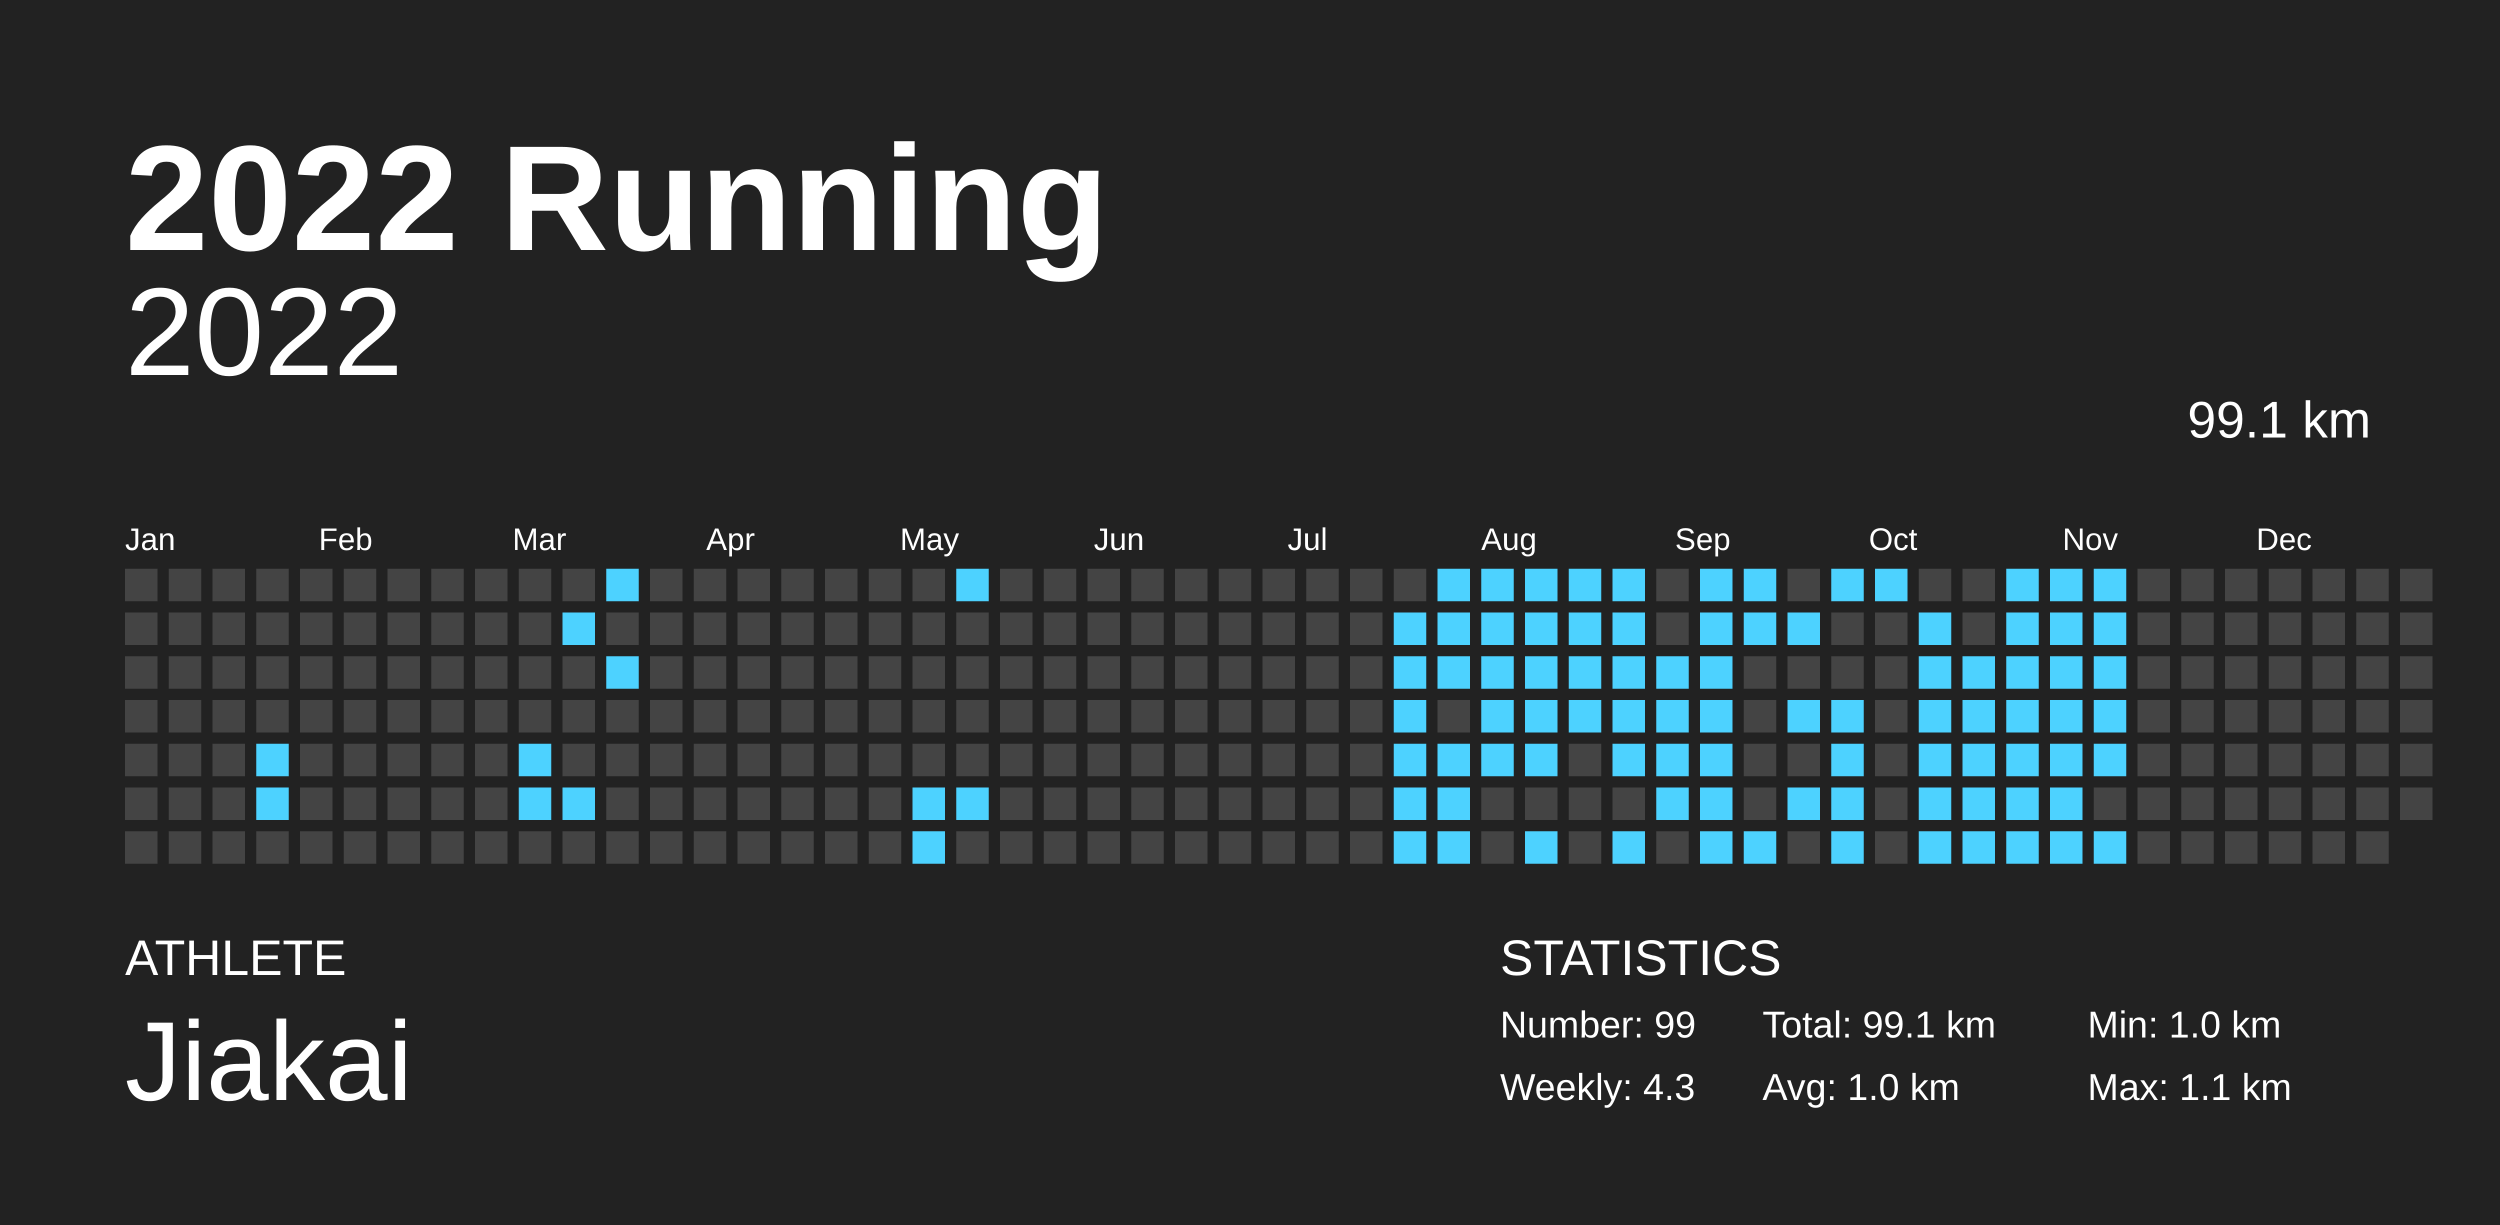
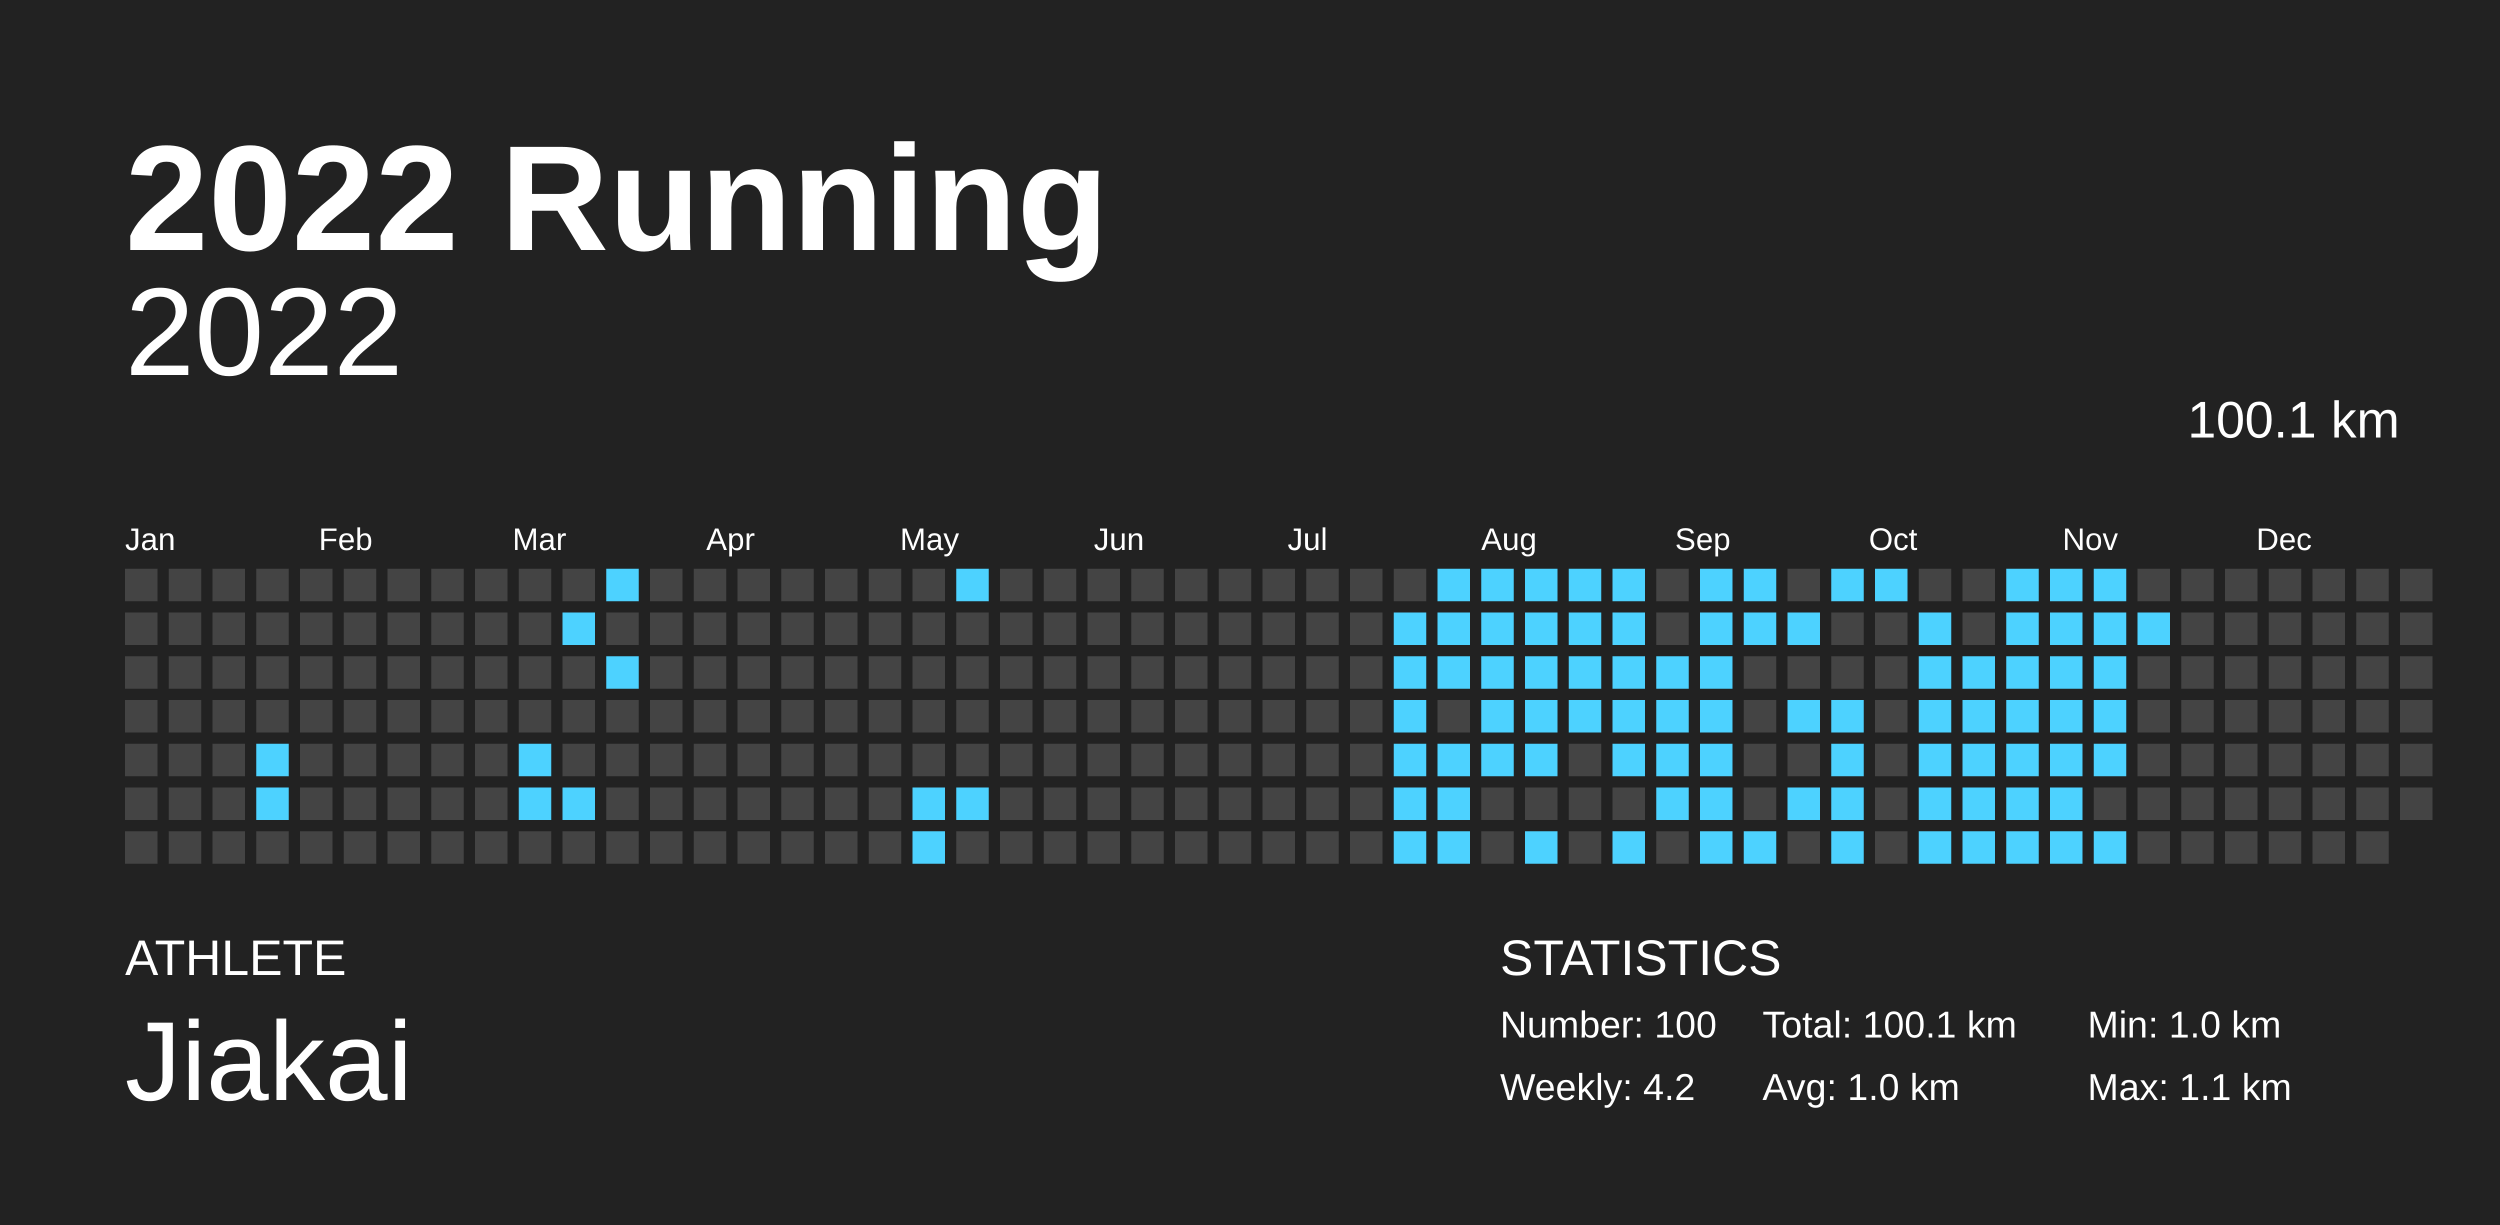
<svg xmlns="http://www.w3.org/2000/svg" baseProfile="full" height="98mm" version="1.1" viewBox="0,0,200,98" width="200mm">
  <defs />
  <rect fill="#222222" height="98" width="200" x="0" y="0" />
  <text fill="#FFFFFF" style="font-size:12px; font-family:Arial; font-weight:bold;" x="10" y="20">2022 Running</text>
  <text fill="#FFFFFF" style="font-size:4px; font-family:Arial" x="10" y="78">ATHLETE</text>
  <text fill="#FFFFFF" style="font-size:9px; font-family:Arial" x="10" y="88">Jiakai</text>
  <text fill="#FFFFFF" style="font-size:4px; font-family:Arial" x="120" y="78">STATISTICS</text>
-   <text fill="#FFFFFF" style="font-size:3px; font-family:Arial" x="120" y="83">Number: 99</text>
-   <text fill="#FFFFFF" style="font-size:3px; font-family:Arial" x="120" y="88">Weekly: 4.3</text>
-   <text fill="#FFFFFF" style="font-size:3px; font-family:Arial" x="141" y="83">Total: 99.1 km</text>
+   <text fill="#FFFFFF" style="font-size:3px; font-family:Arial" x="120" y="83">Number: 100</text>
+   <text fill="#FFFFFF" style="font-size:3px; font-family:Arial" x="120" y="88">Weekly: 4.2</text>
+   <text fill="#FFFFFF" style="font-size:3px; font-family:Arial" x="141" y="83">Total: 100.1 km</text>
  <text fill="#FFFFFF" style="font-size:3px; font-family:Arial" x="141" y="88">Avg: 1.0 km</text>
  <text fill="#FFFFFF" style="font-size:3px; font-family:Arial" x="167" y="83">Min: 1.0 km</text>
  <text fill="#FFFFFF" style="font-size:3px; font-family:Arial" x="167" y="88">Max: 1.1 km</text>
  <text alignment-baseline="hanging" fill="#FFFFFF" style="font-size:10.0px; font-family:Arial;" x="10" y="30">2022</text>
-   <text alignment-baseline="hanging" fill="#FFFFFF" style="font-size:4.125px; font-family:Arial;" x="175" y="35">99.1 km</text>
+   <text alignment-baseline="hanging" fill="#FFFFFF" style="font-size:4.125px; font-family:Arial;" x="175" y="35">100.1 km</text>
  <text fill="#FFFFFF" style="font-size:2.5px; font-family:Arial" x="10.0" y="44">Jan</text>
  <text fill="#FFFFFF" style="font-size:2.5px; font-family:Arial" x="25.5" y="44">Feb</text>
  <text fill="#FFFFFF" style="font-size:2.5px; font-family:Arial" x="41.0" y="44">Mar</text>
  <text fill="#FFFFFF" style="font-size:2.5px; font-family:Arial" x="56.5" y="44">Apr</text>
  <text fill="#FFFFFF" style="font-size:2.5px; font-family:Arial" x="72.0" y="44">May</text>
  <text fill="#FFFFFF" style="font-size:2.5px; font-family:Arial" x="87.5" y="44">Jun</text>
  <text fill="#FFFFFF" style="font-size:2.5px; font-family:Arial" x="103.0" y="44">Jul</text>
  <text fill="#FFFFFF" style="font-size:2.5px; font-family:Arial" x="118.5" y="44">Aug</text>
  <text fill="#FFFFFF" style="font-size:2.5px; font-family:Arial" x="134.0" y="44">Sep</text>
  <text fill="#FFFFFF" style="font-size:2.5px; font-family:Arial" x="149.5" y="44">Oct</text>
  <text fill="#FFFFFF" style="font-size:2.5px; font-family:Arial" x="165.0" y="44">Nov</text>
  <text fill="#FFFFFF" style="font-size:2.5px; font-family:Arial" x="180.5" y="44">Dec</text>
  <rect fill="#444444" height="2.6" width="2.6" x="10.0" y="45.5" />
  <rect fill="#444444" height="2.6" width="2.6" x="10.0" y="49.0" />
  <rect fill="#444444" height="2.6" width="2.6" x="10.0" y="52.5" />
  <rect fill="#444444" height="2.6" width="2.6" x="10.0" y="56.0" />
  <rect fill="#444444" height="2.6" width="2.6" x="10.0" y="59.5" />
  <rect fill="#444444" height="2.6" width="2.6" x="10.0" y="63.0" />
  <rect fill="#444444" height="2.6" width="2.6" x="10.0" y="66.5" />
  <rect fill="#444444" height="2.6" width="2.6" x="13.5" y="45.5" />
  <rect fill="#444444" height="2.6" width="2.6" x="13.5" y="49.0" />
  <rect fill="#444444" height="2.6" width="2.6" x="13.5" y="52.5" />
  <rect fill="#444444" height="2.6" width="2.6" x="13.5" y="56.0" />
  <rect fill="#444444" height="2.6" width="2.6" x="13.5" y="59.5" />
  <rect fill="#444444" height="2.6" width="2.6" x="13.5" y="63.0" />
  <rect fill="#444444" height="2.6" width="2.6" x="13.5" y="66.5" />
  <rect fill="#444444" height="2.6" width="2.6" x="17.0" y="45.5" />
  <rect fill="#444444" height="2.6" width="2.6" x="17.0" y="49.0" />
  <rect fill="#444444" height="2.6" width="2.6" x="17.0" y="52.5" />
  <rect fill="#444444" height="2.6" width="2.6" x="17.0" y="56.0" />
  <rect fill="#444444" height="2.6" width="2.6" x="17.0" y="59.5" />
  <rect fill="#444444" height="2.6" width="2.6" x="17.0" y="63.0" />
  <rect fill="#444444" height="2.6" width="2.6" x="17.0" y="66.5" />
  <rect fill="#444444" height="2.6" width="2.6" x="20.5" y="45.5" />
  <rect fill="#444444" height="2.6" width="2.6" x="20.5" y="49.0" />
  <rect fill="#444444" height="2.6" width="2.6" x="20.5" y="52.5" />
  <rect fill="#444444" height="2.6" width="2.6" x="20.5" y="56.0" />
  <rect fill="#4dd2ff" height="2.6" width="2.6" x="20.5" y="59.5" />
  <rect fill="#4dd2ff" height="2.6" width="2.6" x="20.5" y="63.0" />
  <rect fill="#444444" height="2.6" width="2.6" x="20.5" y="66.5" />
  <rect fill="#444444" height="2.6" width="2.6" x="24.0" y="45.5" />
  <rect fill="#444444" height="2.6" width="2.6" x="24.0" y="49.0" />
  <rect fill="#444444" height="2.6" width="2.6" x="24.0" y="52.5" />
  <rect fill="#444444" height="2.6" width="2.6" x="24.0" y="56.0" />
  <rect fill="#444444" height="2.6" width="2.6" x="24.0" y="59.5" />
  <rect fill="#444444" height="2.6" width="2.6" x="24.0" y="63.0" />
  <rect fill="#444444" height="2.6" width="2.6" x="24.0" y="66.5" />
  <rect fill="#444444" height="2.6" width="2.6" x="27.5" y="45.5" />
  <rect fill="#444444" height="2.6" width="2.6" x="27.5" y="49.0" />
  <rect fill="#444444" height="2.6" width="2.6" x="27.5" y="52.5" />
  <rect fill="#444444" height="2.6" width="2.6" x="27.5" y="56.0" />
  <rect fill="#444444" height="2.6" width="2.6" x="27.5" y="59.5" />
  <rect fill="#444444" height="2.6" width="2.6" x="27.5" y="63.0" />
  <rect fill="#444444" height="2.6" width="2.6" x="27.5" y="66.5" />
  <rect fill="#444444" height="2.6" width="2.6" x="31.0" y="45.5" />
  <rect fill="#444444" height="2.6" width="2.6" x="31.0" y="49.0" />
  <rect fill="#444444" height="2.6" width="2.6" x="31.0" y="52.5" />
  <rect fill="#444444" height="2.6" width="2.6" x="31.0" y="56.0" />
  <rect fill="#444444" height="2.6" width="2.6" x="31.0" y="59.5" />
  <rect fill="#444444" height="2.6" width="2.6" x="31.0" y="63.0" />
  <rect fill="#444444" height="2.6" width="2.6" x="31.0" y="66.5" />
  <rect fill="#444444" height="2.6" width="2.6" x="34.5" y="45.5" />
  <rect fill="#444444" height="2.6" width="2.6" x="34.5" y="49.0" />
  <rect fill="#444444" height="2.6" width="2.6" x="34.5" y="52.5" />
  <rect fill="#444444" height="2.6" width="2.6" x="34.5" y="56.0" />
  <rect fill="#444444" height="2.6" width="2.6" x="34.5" y="59.5" />
  <rect fill="#444444" height="2.6" width="2.6" x="34.5" y="63.0" />
  <rect fill="#444444" height="2.6" width="2.6" x="34.5" y="66.5" />
  <rect fill="#444444" height="2.6" width="2.6" x="38.0" y="45.5" />
  <rect fill="#444444" height="2.6" width="2.6" x="38.0" y="49.0" />
  <rect fill="#444444" height="2.6" width="2.6" x="38.0" y="52.5" />
  <rect fill="#444444" height="2.6" width="2.6" x="38.0" y="56.0" />
  <rect fill="#444444" height="2.6" width="2.6" x="38.0" y="59.5" />
  <rect fill="#444444" height="2.6" width="2.6" x="38.0" y="63.0" />
  <rect fill="#444444" height="2.6" width="2.6" x="38.0" y="66.5" />
  <rect fill="#444444" height="2.6" width="2.6" x="41.5" y="45.5" />
  <rect fill="#444444" height="2.6" width="2.6" x="41.5" y="49.0" />
  <rect fill="#444444" height="2.6" width="2.6" x="41.5" y="52.5" />
  <rect fill="#444444" height="2.6" width="2.6" x="41.5" y="56.0" />
  <rect fill="#4dd2ff" height="2.6" width="2.6" x="41.5" y="59.5" />
  <rect fill="#4dd2ff" height="2.6" width="2.6" x="41.5" y="63.0" />
  <rect fill="#444444" height="2.6" width="2.6" x="41.5" y="66.5" />
  <rect fill="#444444" height="2.6" width="2.6" x="45.0" y="45.5" />
  <rect fill="#4dd2ff" height="2.6" width="2.6" x="45.0" y="49.0" />
  <rect fill="#444444" height="2.6" width="2.6" x="45.0" y="52.5" />
  <rect fill="#444444" height="2.6" width="2.6" x="45.0" y="56.0" />
  <rect fill="#444444" height="2.6" width="2.6" x="45.0" y="59.5" />
  <rect fill="#4dd2ff" height="2.6" width="2.6" x="45.0" y="63.0" />
  <rect fill="#444444" height="2.6" width="2.6" x="45.0" y="66.5" />
  <rect fill="#4dd2ff" height="2.6" width="2.6" x="48.5" y="45.5" />
  <rect fill="#444444" height="2.6" width="2.6" x="48.5" y="49.0" />
  <rect fill="#4dd2ff" height="2.6" width="2.6" x="48.5" y="52.5" />
  <rect fill="#444444" height="2.6" width="2.6" x="48.5" y="56.0" />
  <rect fill="#444444" height="2.6" width="2.6" x="48.5" y="59.5" />
  <rect fill="#444444" height="2.6" width="2.6" x="48.5" y="63.0" />
  <rect fill="#444444" height="2.6" width="2.6" x="48.5" y="66.5" />
  <rect fill="#444444" height="2.6" width="2.6" x="52.0" y="45.5" />
  <rect fill="#444444" height="2.6" width="2.6" x="52.0" y="49.0" />
  <rect fill="#444444" height="2.6" width="2.6" x="52.0" y="52.5" />
  <rect fill="#444444" height="2.6" width="2.6" x="52.0" y="56.0" />
  <rect fill="#444444" height="2.6" width="2.6" x="52.0" y="59.5" />
  <rect fill="#444444" height="2.6" width="2.6" x="52.0" y="63.0" />
  <rect fill="#444444" height="2.6" width="2.6" x="52.0" y="66.5" />
  <rect fill="#444444" height="2.6" width="2.6" x="55.5" y="45.5" />
  <rect fill="#444444" height="2.6" width="2.6" x="55.5" y="49.0" />
  <rect fill="#444444" height="2.6" width="2.6" x="55.5" y="52.5" />
  <rect fill="#444444" height="2.6" width="2.6" x="55.5" y="56.0" />
  <rect fill="#444444" height="2.6" width="2.6" x="55.5" y="59.5" />
  <rect fill="#444444" height="2.6" width="2.6" x="55.5" y="63.0" />
  <rect fill="#444444" height="2.6" width="2.6" x="55.5" y="66.5" />
  <rect fill="#444444" height="2.6" width="2.6" x="59.0" y="45.5" />
  <rect fill="#444444" height="2.6" width="2.6" x="59.0" y="49.0" />
  <rect fill="#444444" height="2.6" width="2.6" x="59.0" y="52.5" />
  <rect fill="#444444" height="2.6" width="2.6" x="59.0" y="56.0" />
  <rect fill="#444444" height="2.6" width="2.6" x="59.0" y="59.5" />
  <rect fill="#444444" height="2.6" width="2.6" x="59.0" y="63.0" />
  <rect fill="#444444" height="2.6" width="2.6" x="59.0" y="66.5" />
  <rect fill="#444444" height="2.6" width="2.6" x="62.5" y="45.5" />
  <rect fill="#444444" height="2.6" width="2.6" x="62.5" y="49.0" />
  <rect fill="#444444" height="2.6" width="2.6" x="62.5" y="52.5" />
  <rect fill="#444444" height="2.6" width="2.6" x="62.5" y="56.0" />
  <rect fill="#444444" height="2.6" width="2.6" x="62.5" y="59.5" />
  <rect fill="#444444" height="2.6" width="2.6" x="62.5" y="63.0" />
  <rect fill="#444444" height="2.6" width="2.6" x="62.5" y="66.5" />
  <rect fill="#444444" height="2.6" width="2.6" x="66.0" y="45.5" />
  <rect fill="#444444" height="2.6" width="2.6" x="66.0" y="49.0" />
  <rect fill="#444444" height="2.6" width="2.6" x="66.0" y="52.5" />
  <rect fill="#444444" height="2.6" width="2.6" x="66.0" y="56.0" />
  <rect fill="#444444" height="2.6" width="2.6" x="66.0" y="59.5" />
  <rect fill="#444444" height="2.6" width="2.6" x="66.0" y="63.0" />
  <rect fill="#444444" height="2.6" width="2.6" x="66.0" y="66.5" />
  <rect fill="#444444" height="2.6" width="2.6" x="69.5" y="45.5" />
  <rect fill="#444444" height="2.6" width="2.6" x="69.5" y="49.0" />
  <rect fill="#444444" height="2.6" width="2.6" x="69.5" y="52.5" />
  <rect fill="#444444" height="2.6" width="2.6" x="69.5" y="56.0" />
  <rect fill="#444444" height="2.6" width="2.6" x="69.5" y="59.5" />
  <rect fill="#444444" height="2.6" width="2.6" x="69.5" y="63.0" />
  <rect fill="#444444" height="2.6" width="2.6" x="69.5" y="66.5" />
  <rect fill="#444444" height="2.6" width="2.6" x="73.0" y="45.5" />
  <rect fill="#444444" height="2.6" width="2.6" x="73.0" y="49.0" />
  <rect fill="#444444" height="2.6" width="2.6" x="73.0" y="52.5" />
  <rect fill="#444444" height="2.6" width="2.6" x="73.0" y="56.0" />
  <rect fill="#444444" height="2.6" width="2.6" x="73.0" y="59.5" />
  <rect fill="#4dd2ff" height="2.6" width="2.6" x="73.0" y="63.0" />
  <rect fill="#4dd2ff" height="2.6" width="2.6" x="73.0" y="66.5" />
  <rect fill="#4dd2ff" height="2.6" width="2.6" x="76.5" y="45.5" />
  <rect fill="#444444" height="2.6" width="2.6" x="76.5" y="49.0" />
  <rect fill="#444444" height="2.6" width="2.6" x="76.5" y="52.5" />
  <rect fill="#444444" height="2.6" width="2.6" x="76.5" y="56.0" />
  <rect fill="#444444" height="2.6" width="2.6" x="76.5" y="59.5" />
  <rect fill="#4dd2ff" height="2.6" width="2.6" x="76.5" y="63.0" />
  <rect fill="#444444" height="2.6" width="2.6" x="76.5" y="66.5" />
  <rect fill="#444444" height="2.6" width="2.6" x="80.0" y="45.5" />
  <rect fill="#444444" height="2.6" width="2.6" x="80.0" y="49.0" />
  <rect fill="#444444" height="2.6" width="2.6" x="80.0" y="52.5" />
  <rect fill="#444444" height="2.6" width="2.6" x="80.0" y="56.0" />
  <rect fill="#444444" height="2.6" width="2.6" x="80.0" y="59.5" />
  <rect fill="#444444" height="2.6" width="2.6" x="80.0" y="63.0" />
  <rect fill="#444444" height="2.6" width="2.6" x="80.0" y="66.5" />
  <rect fill="#444444" height="2.6" width="2.6" x="83.5" y="45.5" />
  <rect fill="#444444" height="2.6" width="2.6" x="83.5" y="49.0" />
  <rect fill="#444444" height="2.6" width="2.6" x="83.5" y="52.5" />
  <rect fill="#444444" height="2.6" width="2.6" x="83.5" y="56.0" />
  <rect fill="#444444" height="2.6" width="2.6" x="83.5" y="59.5" />
  <rect fill="#444444" height="2.6" width="2.6" x="83.5" y="63.0" />
  <rect fill="#444444" height="2.6" width="2.6" x="83.5" y="66.5" />
  <rect fill="#444444" height="2.6" width="2.6" x="87.0" y="45.5" />
  <rect fill="#444444" height="2.6" width="2.6" x="87.0" y="49.0" />
  <rect fill="#444444" height="2.6" width="2.6" x="87.0" y="52.5" />
  <rect fill="#444444" height="2.6" width="2.6" x="87.0" y="56.0" />
  <rect fill="#444444" height="2.6" width="2.6" x="87.0" y="59.5" />
  <rect fill="#444444" height="2.6" width="2.6" x="87.0" y="63.0" />
  <rect fill="#444444" height="2.6" width="2.6" x="87.0" y="66.5" />
  <rect fill="#444444" height="2.6" width="2.6" x="90.5" y="45.5" />
  <rect fill="#444444" height="2.6" width="2.6" x="90.5" y="49.0" />
  <rect fill="#444444" height="2.6" width="2.6" x="90.5" y="52.5" />
  <rect fill="#444444" height="2.6" width="2.6" x="90.5" y="56.0" />
  <rect fill="#444444" height="2.6" width="2.6" x="90.5" y="59.5" />
  <rect fill="#444444" height="2.6" width="2.6" x="90.5" y="63.0" />
  <rect fill="#444444" height="2.6" width="2.6" x="90.5" y="66.5" />
  <rect fill="#444444" height="2.6" width="2.6" x="94.0" y="45.5" />
  <rect fill="#444444" height="2.6" width="2.6" x="94.0" y="49.0" />
  <rect fill="#444444" height="2.6" width="2.6" x="94.0" y="52.5" />
  <rect fill="#444444" height="2.6" width="2.6" x="94.0" y="56.0" />
  <rect fill="#444444" height="2.6" width="2.6" x="94.0" y="59.5" />
  <rect fill="#444444" height="2.6" width="2.6" x="94.0" y="63.0" />
  <rect fill="#444444" height="2.6" width="2.6" x="94.0" y="66.5" />
  <rect fill="#444444" height="2.6" width="2.6" x="97.5" y="45.5" />
  <rect fill="#444444" height="2.6" width="2.6" x="97.5" y="49.0" />
  <rect fill="#444444" height="2.6" width="2.6" x="97.5" y="52.5" />
  <rect fill="#444444" height="2.6" width="2.6" x="97.5" y="56.0" />
  <rect fill="#444444" height="2.6" width="2.6" x="97.5" y="59.5" />
  <rect fill="#444444" height="2.6" width="2.6" x="97.5" y="63.0" />
  <rect fill="#444444" height="2.6" width="2.6" x="97.5" y="66.5" />
  <rect fill="#444444" height="2.6" width="2.6" x="101.0" y="45.5" />
  <rect fill="#444444" height="2.6" width="2.6" x="101.0" y="49.0" />
  <rect fill="#444444" height="2.6" width="2.6" x="101.0" y="52.5" />
  <rect fill="#444444" height="2.6" width="2.6" x="101.0" y="56.0" />
  <rect fill="#444444" height="2.6" width="2.6" x="101.0" y="59.5" />
  <rect fill="#444444" height="2.6" width="2.6" x="101.0" y="63.0" />
  <rect fill="#444444" height="2.6" width="2.6" x="101.0" y="66.5" />
  <rect fill="#444444" height="2.6" width="2.6" x="104.5" y="45.5" />
  <rect fill="#444444" height="2.6" width="2.6" x="104.5" y="49.0" />
  <rect fill="#444444" height="2.6" width="2.6" x="104.5" y="52.5" />
  <rect fill="#444444" height="2.6" width="2.6" x="104.5" y="56.0" />
  <rect fill="#444444" height="2.6" width="2.6" x="104.5" y="59.5" />
  <rect fill="#444444" height="2.6" width="2.6" x="104.5" y="63.0" />
  <rect fill="#444444" height="2.6" width="2.6" x="104.5" y="66.5" />
  <rect fill="#444444" height="2.6" width="2.6" x="108.0" y="45.5" />
  <rect fill="#444444" height="2.6" width="2.6" x="108.0" y="49.0" />
  <rect fill="#444444" height="2.6" width="2.6" x="108.0" y="52.5" />
  <rect fill="#444444" height="2.6" width="2.6" x="108.0" y="56.0" />
  <rect fill="#444444" height="2.6" width="2.6" x="108.0" y="59.5" />
  <rect fill="#444444" height="2.6" width="2.6" x="108.0" y="63.0" />
  <rect fill="#444444" height="2.6" width="2.6" x="108.0" y="66.5" />
  <rect fill="#444444" height="2.6" width="2.6" x="111.5" y="45.5" />
  <rect fill="#4dd2ff" height="2.6" width="2.6" x="111.5" y="49.0" />
  <rect fill="#4dd2ff" height="2.6" width="2.6" x="111.5" y="52.5" />
  <rect fill="#4dd2ff" height="2.6" width="2.6" x="111.5" y="56.0" />
  <rect fill="#4dd2ff" height="2.6" width="2.6" x="111.5" y="59.5" />
  <rect fill="#4dd2ff" height="2.6" width="2.6" x="111.5" y="63.0" />
  <rect fill="#4dd2ff" height="2.6" width="2.6" x="111.5" y="66.5" />
  <rect fill="#4dd2ff" height="2.6" width="2.6" x="115.0" y="45.5" />
  <rect fill="#4dd2ff" height="2.6" width="2.6" x="115.0" y="49.0" />
  <rect fill="#4dd2ff" height="2.6" width="2.6" x="115.0" y="52.5" />
  <rect fill="#444444" height="2.6" width="2.6" x="115.0" y="56.0" />
  <rect fill="#4dd2ff" height="2.6" width="2.6" x="115.0" y="59.5" />
  <rect fill="#4dd2ff" height="2.6" width="2.6" x="115.0" y="63.0" />
  <rect fill="#4dd2ff" height="2.6" width="2.6" x="115.0" y="66.5" />
  <rect fill="#4dd2ff" height="2.6" width="2.6" x="118.5" y="45.5" />
  <rect fill="#4dd2ff" height="2.6" width="2.6" x="118.5" y="49.0" />
  <rect fill="#4dd2ff" height="2.6" width="2.6" x="118.5" y="52.5" />
  <rect fill="#4dd2ff" height="2.6" width="2.6" x="118.5" y="56.0" />
  <rect fill="#4dd2ff" height="2.6" width="2.6" x="118.5" y="59.5" />
  <rect fill="#444444" height="2.6" width="2.6" x="118.5" y="63.0" />
  <rect fill="#444444" height="2.6" width="2.6" x="118.5" y="66.5" />
  <rect fill="#4dd2ff" height="2.6" width="2.6" x="122.0" y="45.5" />
  <rect fill="#4dd2ff" height="2.6" width="2.6" x="122.0" y="49.0" />
  <rect fill="#4dd2ff" height="2.6" width="2.6" x="122.0" y="52.5" />
  <rect fill="#4dd2ff" height="2.6" width="2.6" x="122.0" y="56.0" />
  <rect fill="#4dd2ff" height="2.6" width="2.6" x="122.0" y="59.5" />
  <rect fill="#444444" height="2.6" width="2.6" x="122.0" y="63.0" />
  <rect fill="#4dd2ff" height="2.6" width="2.6" x="122.0" y="66.5" />
  <rect fill="#4dd2ff" height="2.6" width="2.6" x="125.5" y="45.5" />
  <rect fill="#4dd2ff" height="2.6" width="2.6" x="125.5" y="49.0" />
  <rect fill="#4dd2ff" height="2.6" width="2.6" x="125.5" y="52.5" />
  <rect fill="#4dd2ff" height="2.6" width="2.6" x="125.5" y="56.0" />
  <rect fill="#444444" height="2.6" width="2.6" x="125.5" y="59.5" />
  <rect fill="#444444" height="2.6" width="2.6" x="125.5" y="63.0" />
  <rect fill="#444444" height="2.6" width="2.6" x="125.5" y="66.5" />
  <rect fill="#4dd2ff" height="2.6" width="2.6" x="129.0" y="45.5" />
  <rect fill="#4dd2ff" height="2.6" width="2.6" x="129.0" y="49.0" />
  <rect fill="#4dd2ff" height="2.6" width="2.6" x="129.0" y="52.5" />
  <rect fill="#4dd2ff" height="2.6" width="2.6" x="129.0" y="56.0" />
  <rect fill="#4dd2ff" height="2.6" width="2.6" x="129.0" y="59.5" />
  <rect fill="#444444" height="2.6" width="2.6" x="129.0" y="63.0" />
  <rect fill="#4dd2ff" height="2.6" width="2.6" x="129.0" y="66.5" />
  <rect fill="#444444" height="2.6" width="2.6" x="132.5" y="45.5" />
  <rect fill="#444444" height="2.6" width="2.6" x="132.5" y="49.0" />
  <rect fill="#4dd2ff" height="2.6" width="2.6" x="132.5" y="52.5" />
  <rect fill="#4dd2ff" height="2.6" width="2.6" x="132.5" y="56.0" />
  <rect fill="#4dd2ff" height="2.6" width="2.6" x="132.5" y="59.5" />
  <rect fill="#4dd2ff" height="2.6" width="2.6" x="132.5" y="63.0" />
  <rect fill="#444444" height="2.6" width="2.6" x="132.5" y="66.5" />
  <rect fill="#4dd2ff" height="2.6" width="2.6" x="136.0" y="45.5" />
  <rect fill="#4dd2ff" height="2.6" width="2.6" x="136.0" y="49.0" />
  <rect fill="#4dd2ff" height="2.6" width="2.6" x="136.0" y="52.5" />
  <rect fill="#4dd2ff" height="2.6" width="2.6" x="136.0" y="56.0" />
  <rect fill="#4dd2ff" height="2.6" width="2.6" x="136.0" y="59.5" />
  <rect fill="#4dd2ff" height="2.6" width="2.6" x="136.0" y="63.0" />
  <rect fill="#4dd2ff" height="2.6" width="2.6" x="136.0" y="66.5" />
  <rect fill="#4dd2ff" height="2.6" width="2.6" x="139.5" y="45.5" />
  <rect fill="#4dd2ff" height="2.6" width="2.6" x="139.5" y="49.0" />
  <rect fill="#444444" height="2.6" width="2.6" x="139.5" y="52.5" />
  <rect fill="#444444" height="2.6" width="2.6" x="139.5" y="56.0" />
  <rect fill="#444444" height="2.6" width="2.6" x="139.5" y="59.5" />
  <rect fill="#444444" height="2.6" width="2.6" x="139.5" y="63.0" />
  <rect fill="#4dd2ff" height="2.6" width="2.6" x="139.5" y="66.5" />
  <rect fill="#444444" height="2.6" width="2.6" x="143.0" y="45.5" />
  <rect fill="#4dd2ff" height="2.6" width="2.6" x="143.0" y="49.0" />
  <rect fill="#444444" height="2.6" width="2.6" x="143.0" y="52.5" />
  <rect fill="#4dd2ff" height="2.6" width="2.6" x="143.0" y="56.0" />
  <rect fill="#444444" height="2.6" width="2.6" x="143.0" y="59.5" />
  <rect fill="#4dd2ff" height="2.6" width="2.6" x="143.0" y="63.0" />
  <rect fill="#444444" height="2.6" width="2.6" x="143.0" y="66.5" />
  <rect fill="#4dd2ff" height="2.6" width="2.6" x="146.5" y="45.5" />
  <rect fill="#444444" height="2.6" width="2.6" x="146.5" y="49.0" />
  <rect fill="#444444" height="2.6" width="2.6" x="146.5" y="52.5" />
  <rect fill="#4dd2ff" height="2.6" width="2.6" x="146.5" y="56.0" />
  <rect fill="#4dd2ff" height="2.6" width="2.6" x="146.5" y="59.5" />
  <rect fill="#4dd2ff" height="2.6" width="2.6" x="146.5" y="63.0" />
  <rect fill="#4dd2ff" height="2.6" width="2.6" x="146.5" y="66.5" />
  <rect fill="#4dd2ff" height="2.6" width="2.6" x="150.0" y="45.5" />
  <rect fill="#444444" height="2.6" width="2.6" x="150.0" y="49.0" />
  <rect fill="#444444" height="2.6" width="2.6" x="150.0" y="52.5" />
  <rect fill="#444444" height="2.6" width="2.6" x="150.0" y="56.0" />
  <rect fill="#444444" height="2.6" width="2.6" x="150.0" y="59.5" />
  <rect fill="#444444" height="2.6" width="2.6" x="150.0" y="63.0" />
  <rect fill="#444444" height="2.6" width="2.6" x="150.0" y="66.5" />
  <rect fill="#444444" height="2.6" width="2.6" x="153.5" y="45.5" />
  <rect fill="#4dd2ff" height="2.6" width="2.6" x="153.5" y="49.0" />
  <rect fill="#4dd2ff" height="2.6" width="2.6" x="153.5" y="52.5" />
  <rect fill="#4dd2ff" height="2.6" width="2.6" x="153.5" y="56.0" />
  <rect fill="#4dd2ff" height="2.6" width="2.6" x="153.5" y="59.5" />
  <rect fill="#4dd2ff" height="2.6" width="2.6" x="153.5" y="63.0" />
  <rect fill="#4dd2ff" height="2.6" width="2.6" x="153.5" y="66.5" />
  <rect fill="#444444" height="2.6" width="2.6" x="157.0" y="45.5" />
  <rect fill="#444444" height="2.6" width="2.6" x="157.0" y="49.0" />
  <rect fill="#4dd2ff" height="2.6" width="2.6" x="157.0" y="52.5" />
  <rect fill="#4dd2ff" height="2.6" width="2.6" x="157.0" y="56.0" />
  <rect fill="#4dd2ff" height="2.6" width="2.6" x="157.0" y="59.5" />
  <rect fill="#4dd2ff" height="2.6" width="2.6" x="157.0" y="63.0" />
  <rect fill="#4dd2ff" height="2.6" width="2.6" x="157.0" y="66.5" />
  <rect fill="#4dd2ff" height="2.6" width="2.6" x="160.5" y="45.5" />
  <rect fill="#4dd2ff" height="2.6" width="2.6" x="160.5" y="49.0" />
  <rect fill="#4dd2ff" height="2.6" width="2.6" x="160.5" y="52.5" />
  <rect fill="#4dd2ff" height="2.6" width="2.6" x="160.5" y="56.0" />
  <rect fill="#4dd2ff" height="2.6" width="2.6" x="160.5" y="59.5" />
  <rect fill="#4dd2ff" height="2.6" width="2.6" x="160.5" y="63.0" />
  <rect fill="#4dd2ff" height="2.6" width="2.6" x="160.5" y="66.5" />
  <rect fill="#4dd2ff" height="2.6" width="2.6" x="164.0" y="45.5" />
  <rect fill="#4dd2ff" height="2.6" width="2.6" x="164.0" y="49.0" />
  <rect fill="#4dd2ff" height="2.6" width="2.6" x="164.0" y="52.5" />
  <rect fill="#4dd2ff" height="2.6" width="2.6" x="164.0" y="56.0" />
  <rect fill="#4dd2ff" height="2.6" width="2.6" x="164.0" y="59.5" />
  <rect fill="#4dd2ff" height="2.6" width="2.6" x="164.0" y="63.0" />
  <rect fill="#4dd2ff" height="2.6" width="2.6" x="164.0" y="66.5" />
  <rect fill="#4dd2ff" height="2.6" width="2.6" x="167.5" y="45.5" />
  <rect fill="#4dd2ff" height="2.6" width="2.6" x="167.5" y="49.0" />
  <rect fill="#4dd2ff" height="2.6" width="2.6" x="167.5" y="52.5" />
  <rect fill="#4dd2ff" height="2.6" width="2.6" x="167.5" y="56.0" />
  <rect fill="#4dd2ff" height="2.6" width="2.6" x="167.5" y="59.5" />
  <rect fill="#444444" height="2.6" width="2.6" x="167.5" y="63.0" />
  <rect fill="#4dd2ff" height="2.6" width="2.6" x="167.5" y="66.5" />
  <rect fill="#444444" height="2.6" width="2.6" x="171.0" y="45.5" />
-   <rect fill="#444444" height="2.6" width="2.6" x="171.0" y="49.0" />
+   <rect fill="#4dd2ff" height="2.6" width="2.6" x="171.0" y="49.0" />
  <rect fill="#444444" height="2.6" width="2.6" x="171.0" y="52.5" />
  <rect fill="#444444" height="2.6" width="2.6" x="171.0" y="56.0" />
  <rect fill="#444444" height="2.6" width="2.6" x="171.0" y="59.5" />
  <rect fill="#444444" height="2.6" width="2.6" x="171.0" y="63.0" />
  <rect fill="#444444" height="2.6" width="2.6" x="171.0" y="66.5" />
  <rect fill="#444444" height="2.6" width="2.6" x="174.5" y="45.5" />
  <rect fill="#444444" height="2.6" width="2.6" x="174.5" y="49.0" />
  <rect fill="#444444" height="2.6" width="2.6" x="174.5" y="52.5" />
  <rect fill="#444444" height="2.6" width="2.6" x="174.5" y="56.0" />
  <rect fill="#444444" height="2.6" width="2.6" x="174.5" y="59.5" />
  <rect fill="#444444" height="2.6" width="2.6" x="174.5" y="63.0" />
  <rect fill="#444444" height="2.6" width="2.6" x="174.5" y="66.5" />
  <rect fill="#444444" height="2.6" width="2.6" x="178.0" y="45.5" />
  <rect fill="#444444" height="2.6" width="2.6" x="178.0" y="49.0" />
  <rect fill="#444444" height="2.6" width="2.6" x="178.0" y="52.5" />
  <rect fill="#444444" height="2.6" width="2.6" x="178.0" y="56.0" />
  <rect fill="#444444" height="2.6" width="2.6" x="178.0" y="59.5" />
  <rect fill="#444444" height="2.6" width="2.6" x="178.0" y="63.0" />
  <rect fill="#444444" height="2.6" width="2.6" x="178.0" y="66.5" />
  <rect fill="#444444" height="2.6" width="2.6" x="181.5" y="45.5" />
  <rect fill="#444444" height="2.6" width="2.6" x="181.5" y="49.0" />
  <rect fill="#444444" height="2.6" width="2.6" x="181.5" y="52.5" />
  <rect fill="#444444" height="2.6" width="2.6" x="181.5" y="56.0" />
  <rect fill="#444444" height="2.6" width="2.6" x="181.5" y="59.5" />
  <rect fill="#444444" height="2.6" width="2.6" x="181.5" y="63.0" />
  <rect fill="#444444" height="2.6" width="2.6" x="181.5" y="66.5" />
  <rect fill="#444444" height="2.6" width="2.6" x="185.0" y="45.5" />
  <rect fill="#444444" height="2.6" width="2.6" x="185.0" y="49.0" />
  <rect fill="#444444" height="2.6" width="2.6" x="185.0" y="52.5" />
  <rect fill="#444444" height="2.6" width="2.6" x="185.0" y="56.0" />
  <rect fill="#444444" height="2.6" width="2.6" x="185.0" y="59.5" />
  <rect fill="#444444" height="2.6" width="2.6" x="185.0" y="63.0" />
  <rect fill="#444444" height="2.6" width="2.6" x="185.0" y="66.5" />
  <rect fill="#444444" height="2.6" width="2.6" x="188.5" y="45.5" />
  <rect fill="#444444" height="2.6" width="2.6" x="188.5" y="49.0" />
  <rect fill="#444444" height="2.6" width="2.6" x="188.5" y="52.5" />
  <rect fill="#444444" height="2.6" width="2.6" x="188.5" y="56.0" />
  <rect fill="#444444" height="2.6" width="2.6" x="188.5" y="59.5" />
  <rect fill="#444444" height="2.6" width="2.6" x="188.5" y="63.0" />
  <rect fill="#444444" height="2.6" width="2.6" x="188.5" y="66.5" />
  <rect fill="#444444" height="2.6" width="2.6" x="192.0" y="45.5" />
  <rect fill="#444444" height="2.6" width="2.6" x="192.0" y="49.0" />
  <rect fill="#444444" height="2.6" width="2.6" x="192.0" y="52.5" />
  <rect fill="#444444" height="2.6" width="2.6" x="192.0" y="56.0" />
  <rect fill="#444444" height="2.6" width="2.6" x="192.0" y="59.5" />
  <rect fill="#444444" height="2.6" width="2.6" x="192.0" y="63.0" />
</svg>
